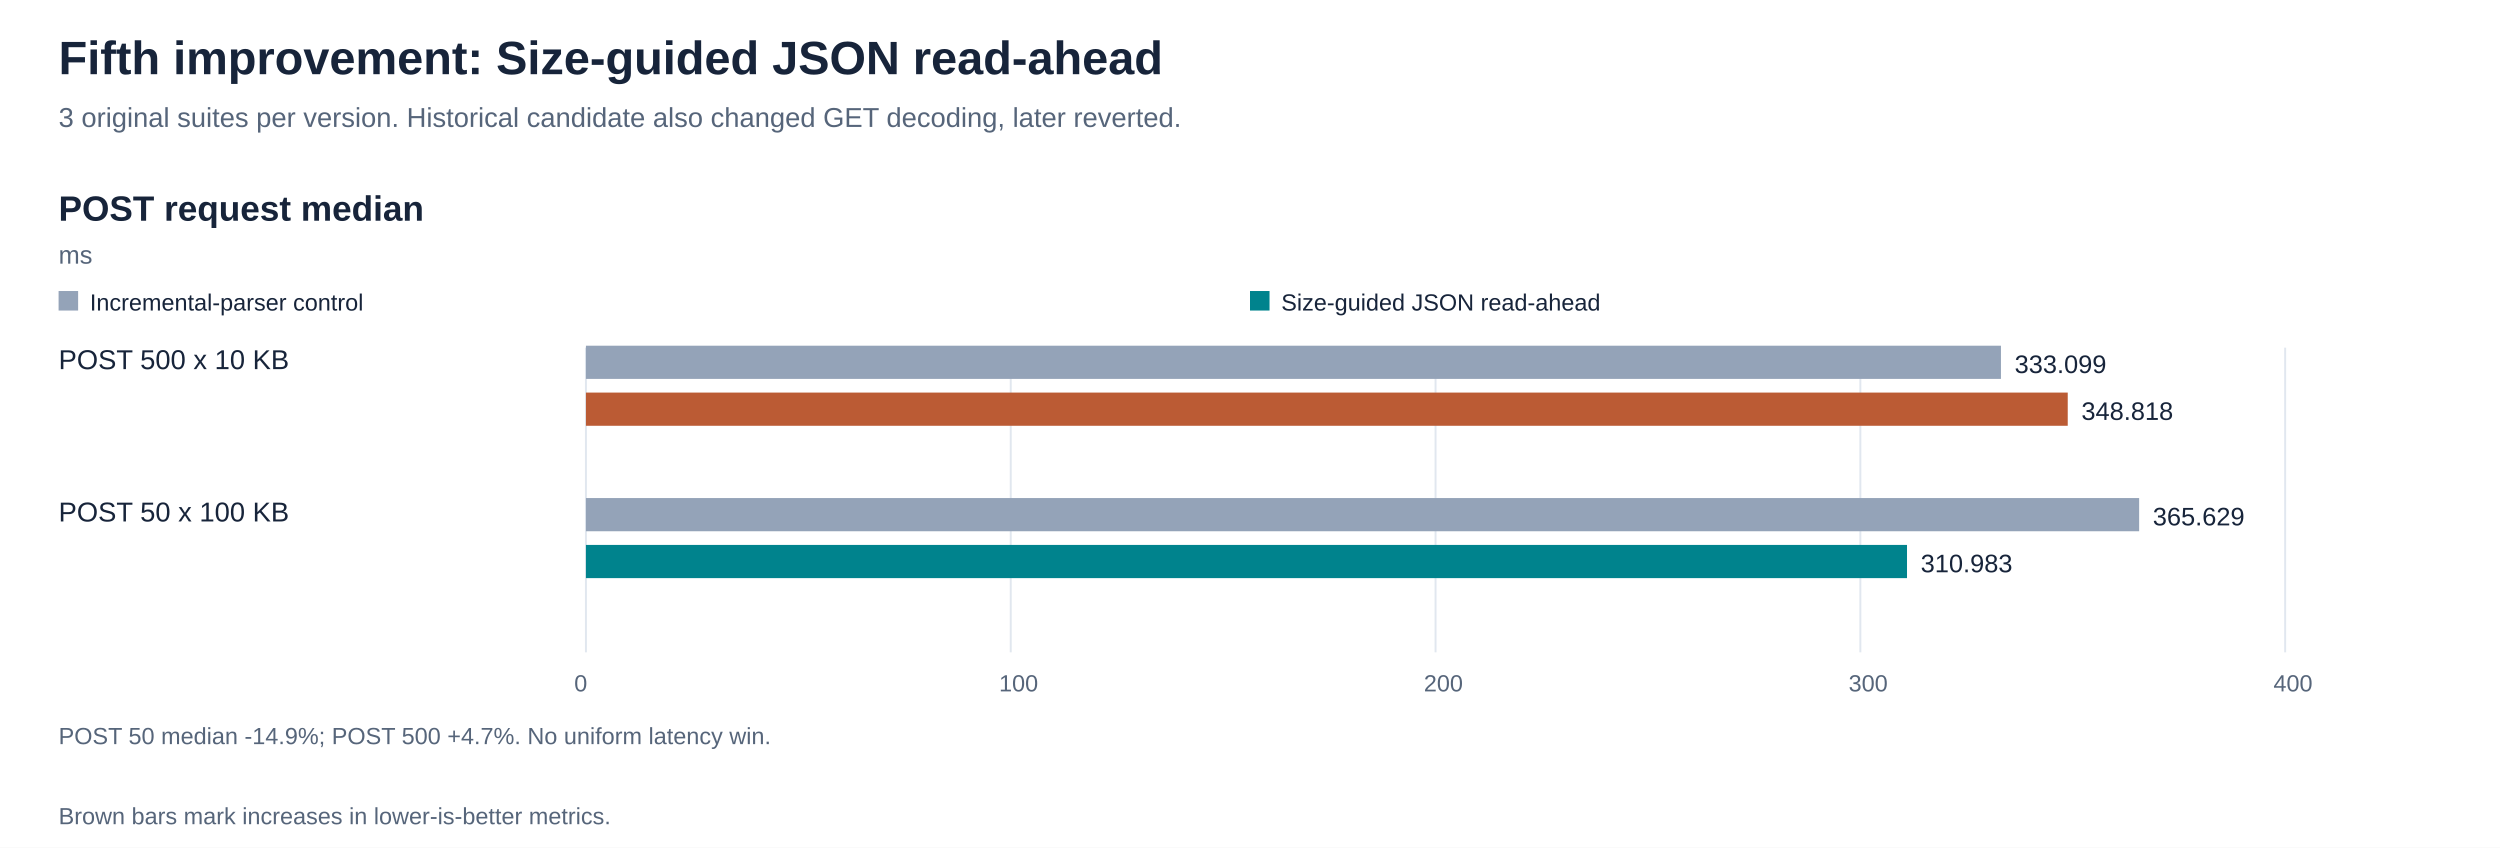
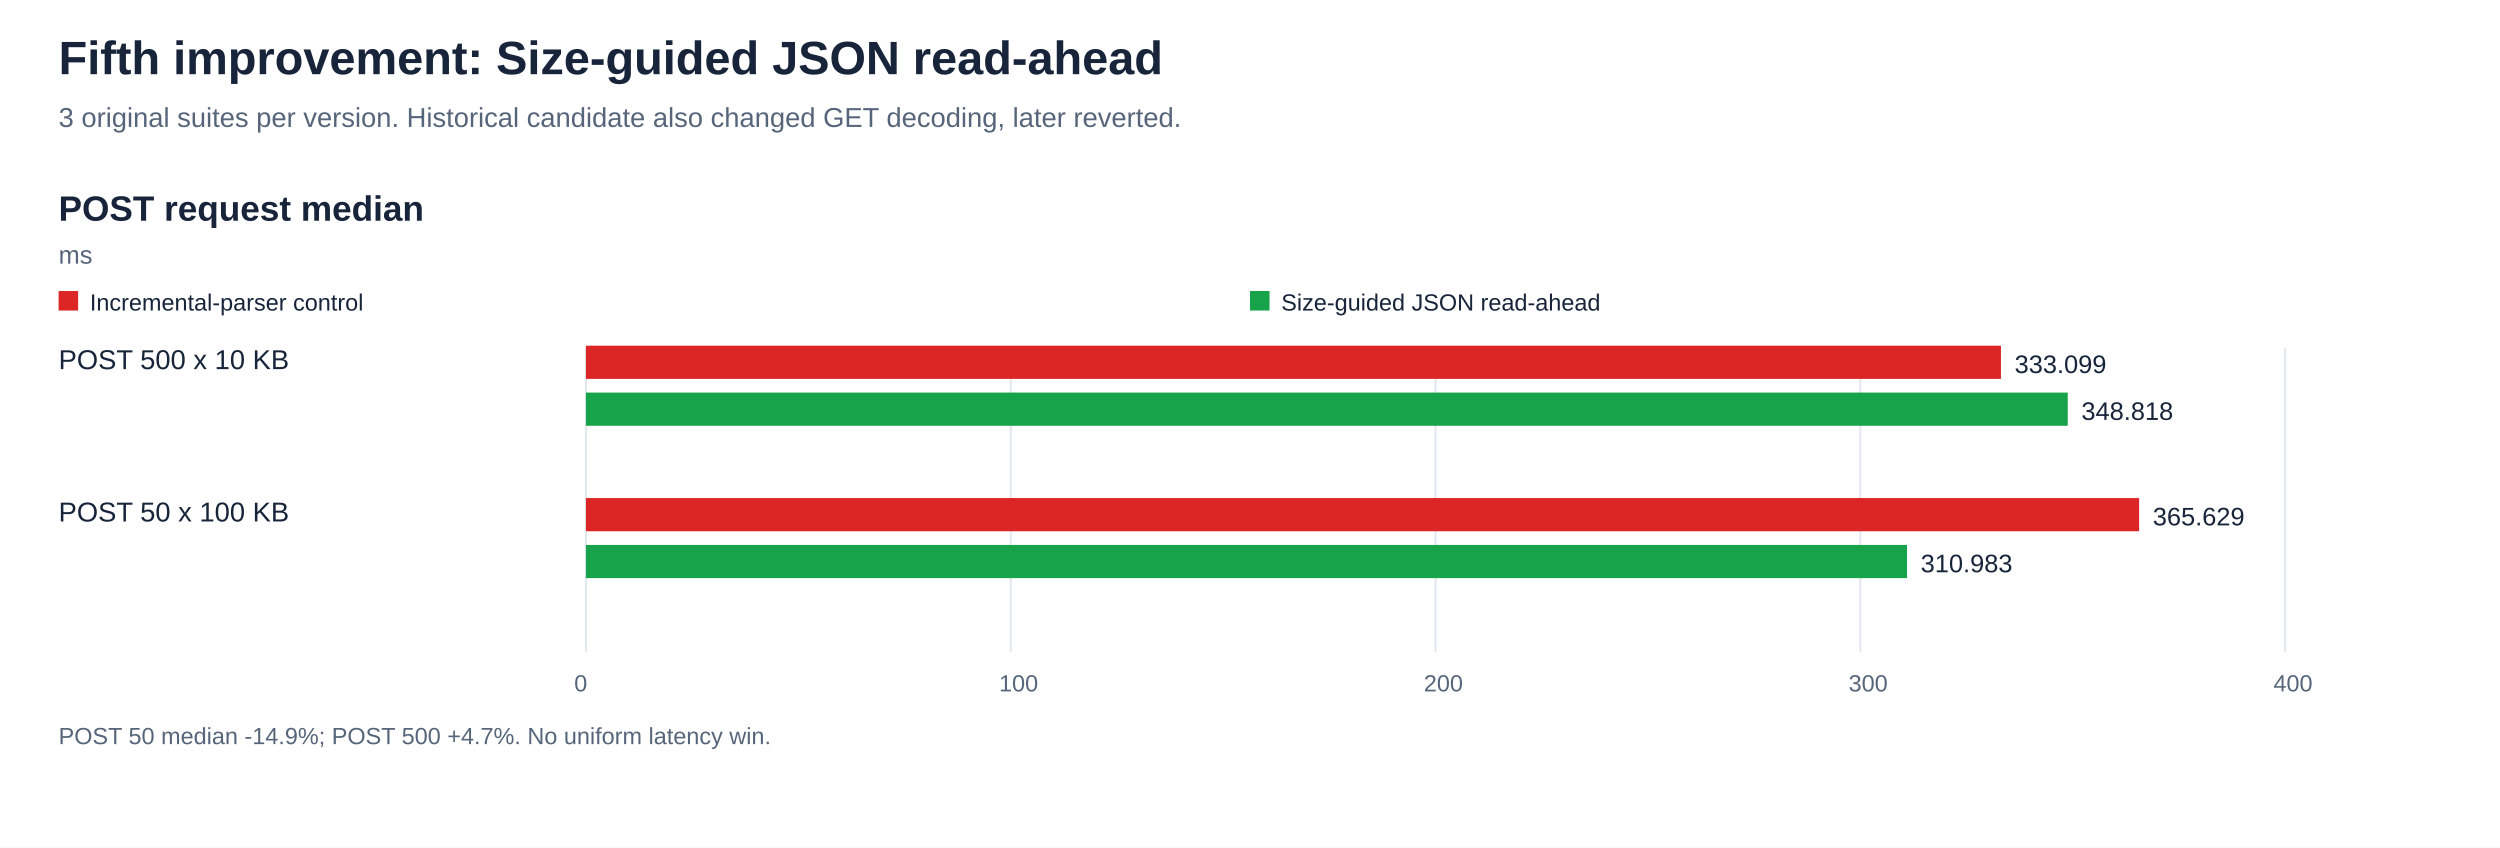
<svg xmlns="http://www.w3.org/2000/svg" width="1280" height="434" viewBox="0 0 1280 434" role="img">
  <rect x="0" y="0" width="1280" height="434" fill="white" />
  <text x="30" y="38" font-family="Arial, sans-serif" font-size="24" fill="#17243a" font-weight="700">Fifth improvement: Size-guided JSON read-ahead</text>
  <text x="30" y="65" font-family="Arial, sans-serif" font-size="14" fill="#56657a" font-weight="400">3 original suites per version. Historical candidate also changed GET decoding, later reverted.</text>
  <text x="30" y="113" font-family="Arial, sans-serif" font-size="18" fill="#17243a" font-weight="700">POST request median</text>
  <text x="30" y="135" font-family="Arial, sans-serif" font-size="13" fill="#56657a" font-weight="400">ms</text>
-   <rect x="30" y="149" width="10" height="10" fill="#94a3b8" />
+   <rect x="30" y="149" width="10" height="10" fill="#dc2626" />
  <text x="46" y="159" font-family="Arial, sans-serif" font-size="12" fill="#17243a" font-weight="400">Incremental-parser control</text>
-   <rect x="640" y="149" width="10" height="10" fill="#00838d" />
+   <rect x="640" y="149" width="10" height="10" fill="#16a34a" />
  <text x="656" y="159" font-family="Arial, sans-serif" font-size="12" fill="#17243a" font-weight="400">Size-guided JSON read-ahead</text>
  <line x1="300" y1="178" x2="300" y2="334" stroke="#e1e7ef" />
  <text x="294" y="354" font-family="Arial, sans-serif" font-size="12" fill="#56657a" font-weight="400">0</text>
  <line x1="517.5" y1="178" x2="517.5" y2="334" stroke="#e1e7ef" />
  <text x="511.5" y="354" font-family="Arial, sans-serif" font-size="12" fill="#56657a" font-weight="400">100</text>
  <line x1="735" y1="178" x2="735" y2="334" stroke="#e1e7ef" />
  <text x="729" y="354" font-family="Arial, sans-serif" font-size="12" fill="#56657a" font-weight="400">200</text>
  <line x1="952.5" y1="178" x2="952.5" y2="334" stroke="#e1e7ef" />
  <text x="946.5" y="354" font-family="Arial, sans-serif" font-size="12" fill="#56657a" font-weight="400">300</text>
  <line x1="1170" y1="178" x2="1170" y2="334" stroke="#e1e7ef" />
  <text x="1164" y="354" font-family="Arial, sans-serif" font-size="12" fill="#56657a" font-weight="400">400</text>
  <text x="30" y="189" font-family="Arial, sans-serif" font-size="14" fill="#17243a" font-weight="400">POST 500 x 10 KB</text>
-   <rect x="300" y="177" width="724.489" height="17" fill="#94a3b8" />
+   <rect x="300" y="177" width="724.489" height="17" fill="#dc2626" />
  <text x="1031.49" y="191" font-family="Arial, sans-serif" font-size="13" fill="#17243a" font-weight="400">333.099</text>
-   <rect x="300" y="201" width="758.679" height="17" fill="#bb5b34" />
+   <rect x="300" y="201" width="758.679" height="17" fill="#16a34a" />
  <text x="1065.68" y="215" font-family="Arial, sans-serif" font-size="13" fill="#17243a" font-weight="400">348.818</text>
  <text x="30" y="267" font-family="Arial, sans-serif" font-size="14" fill="#17243a" font-weight="400">POST 50 x 100 KB</text>
-   <rect x="300" y="255" width="795.242" height="17" fill="#94a3b8" />
+   <rect x="300" y="255" width="795.242" height="17" fill="#dc2626" />
  <text x="1102.24" y="269" font-family="Arial, sans-serif" font-size="13" fill="#17243a" font-weight="400">365.629</text>
-   <rect x="300" y="279" width="676.389" height="17" fill="#00838d" />
+   <rect x="300" y="279" width="676.389" height="17" fill="#16a34a" />
  <text x="983.389" y="293" font-family="Arial, sans-serif" font-size="13" fill="#17243a" font-weight="400">310.983</text>
  <text x="30" y="381" font-family="Arial, sans-serif" font-size="12" fill="#56657a" font-weight="400">POST 50 median -14.9%; POST 500 +4.7%. No uniform latency win.</text>
-   <text x="30" y="422" font-family="Arial, sans-serif" font-size="12" fill="#56657a" font-weight="400">Brown bars mark increases in lower-is-better metrics.</text>
</svg>
